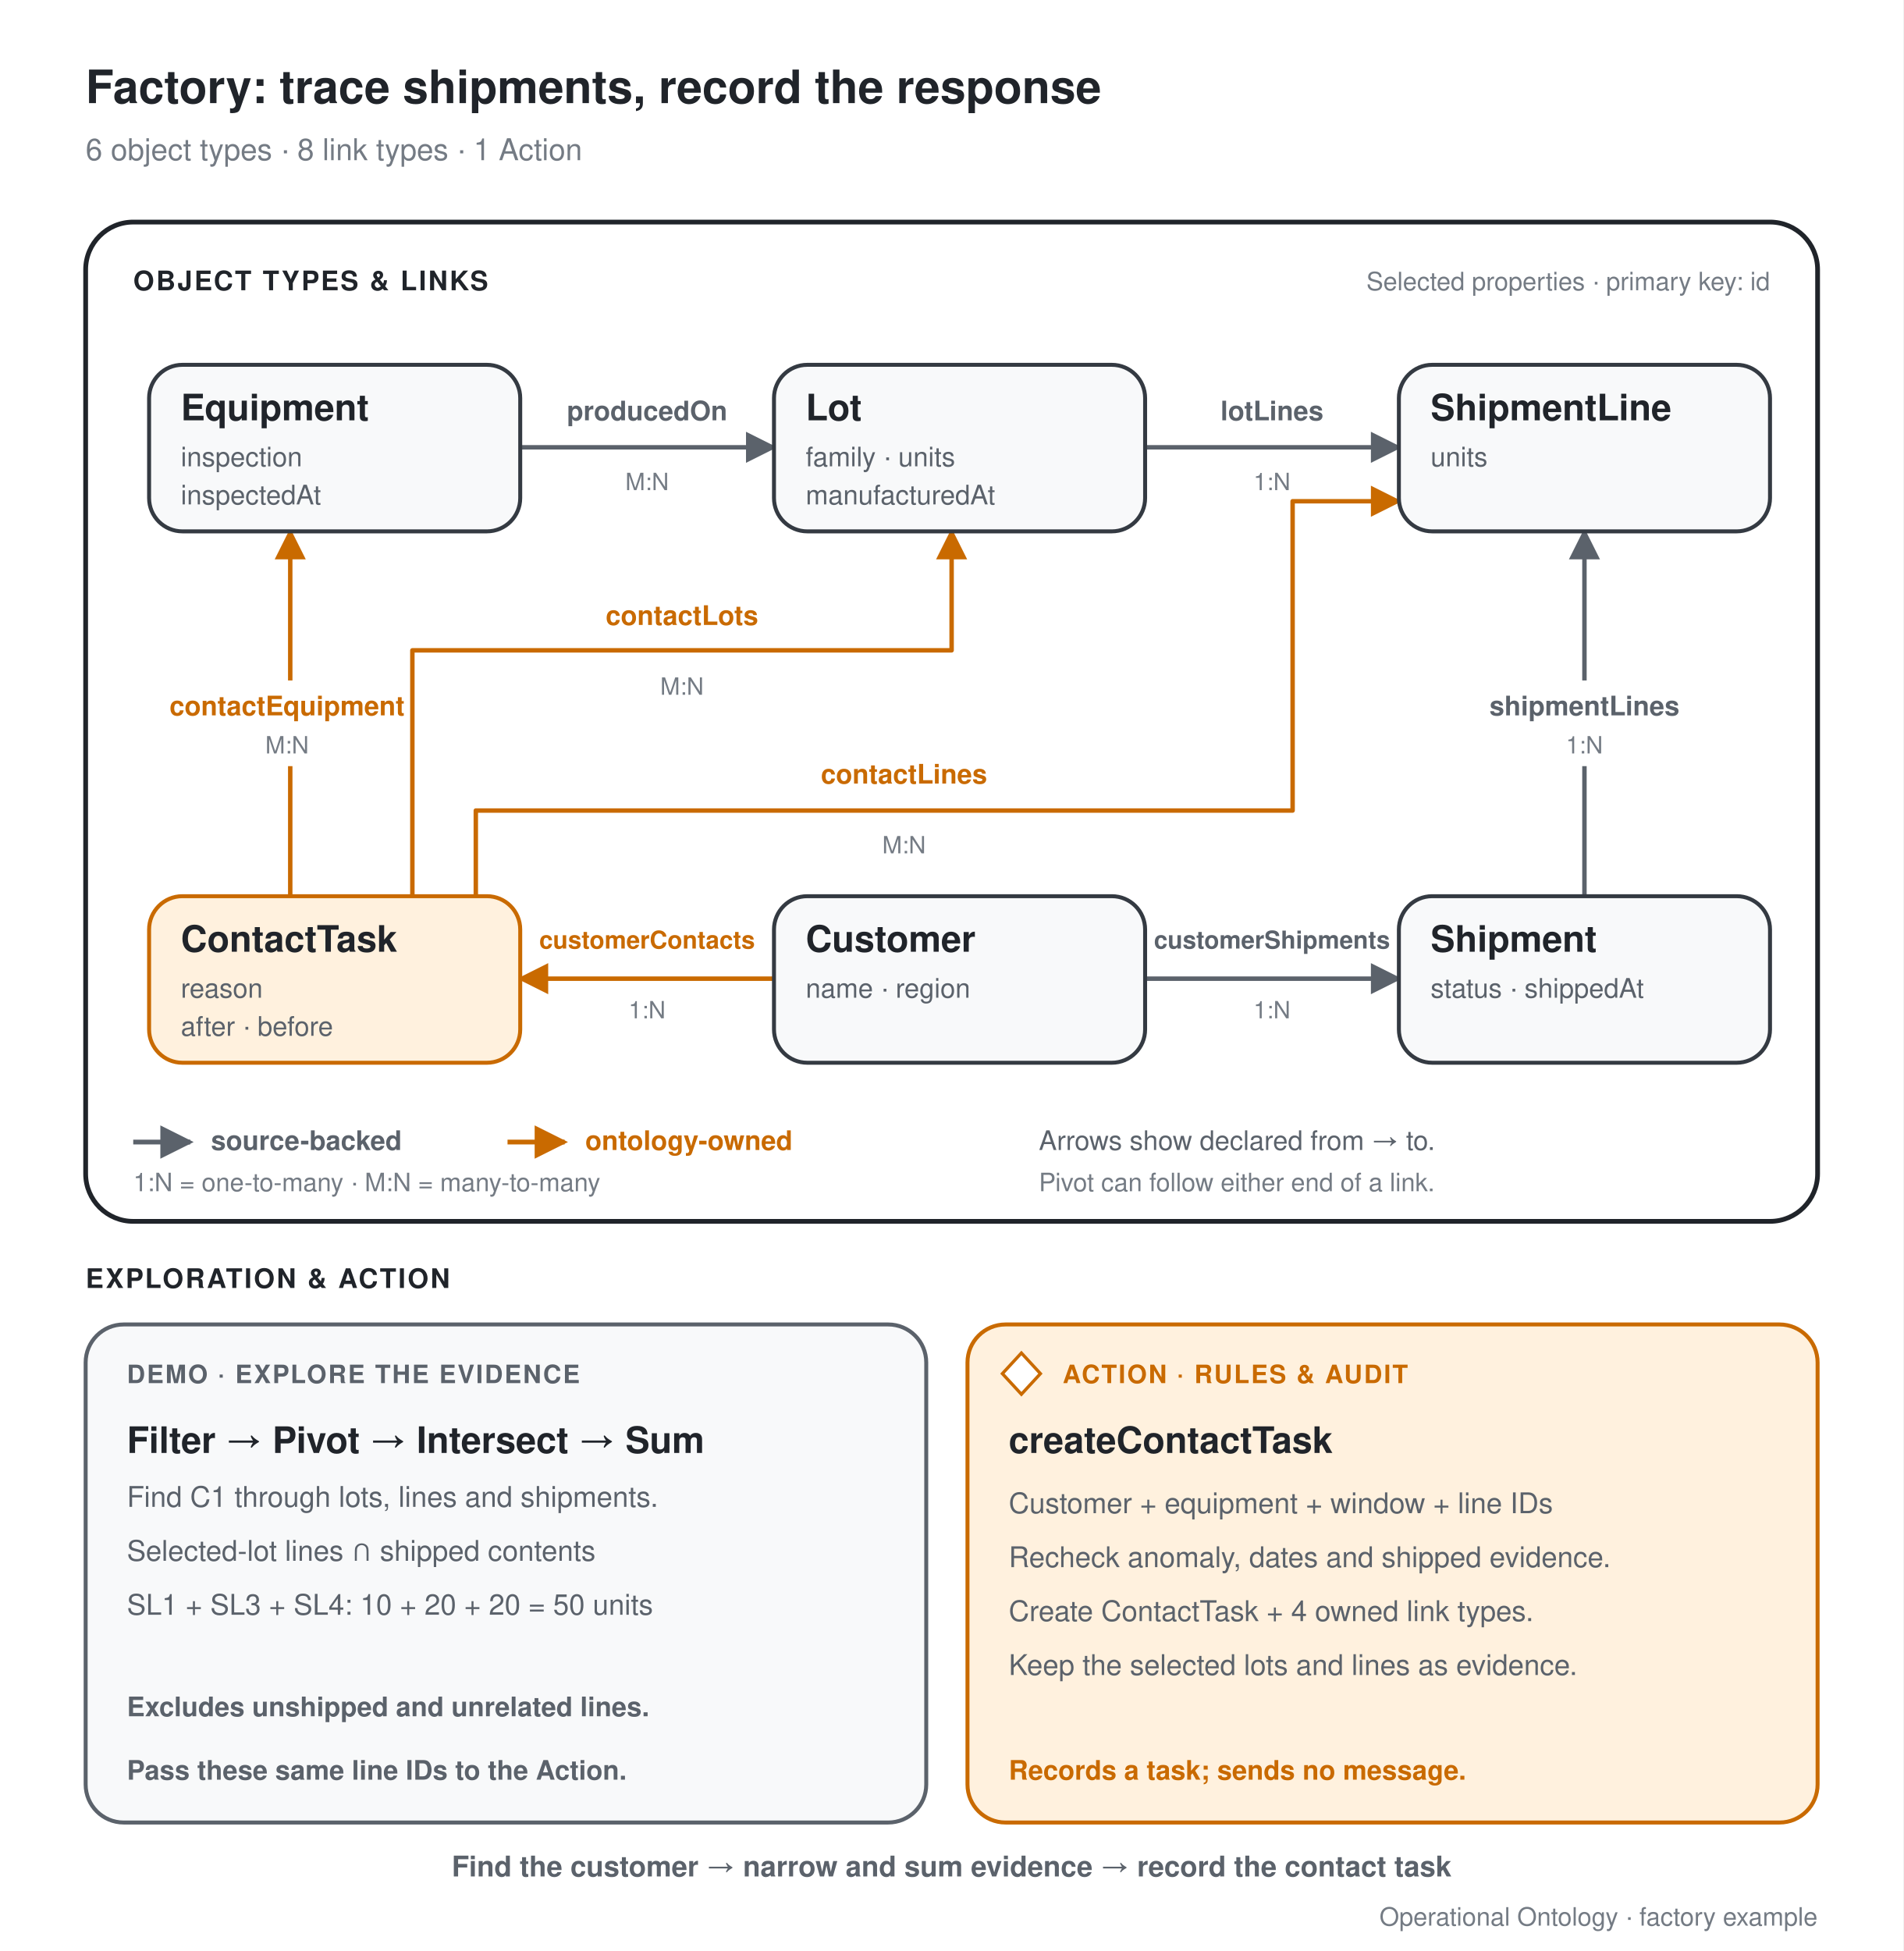
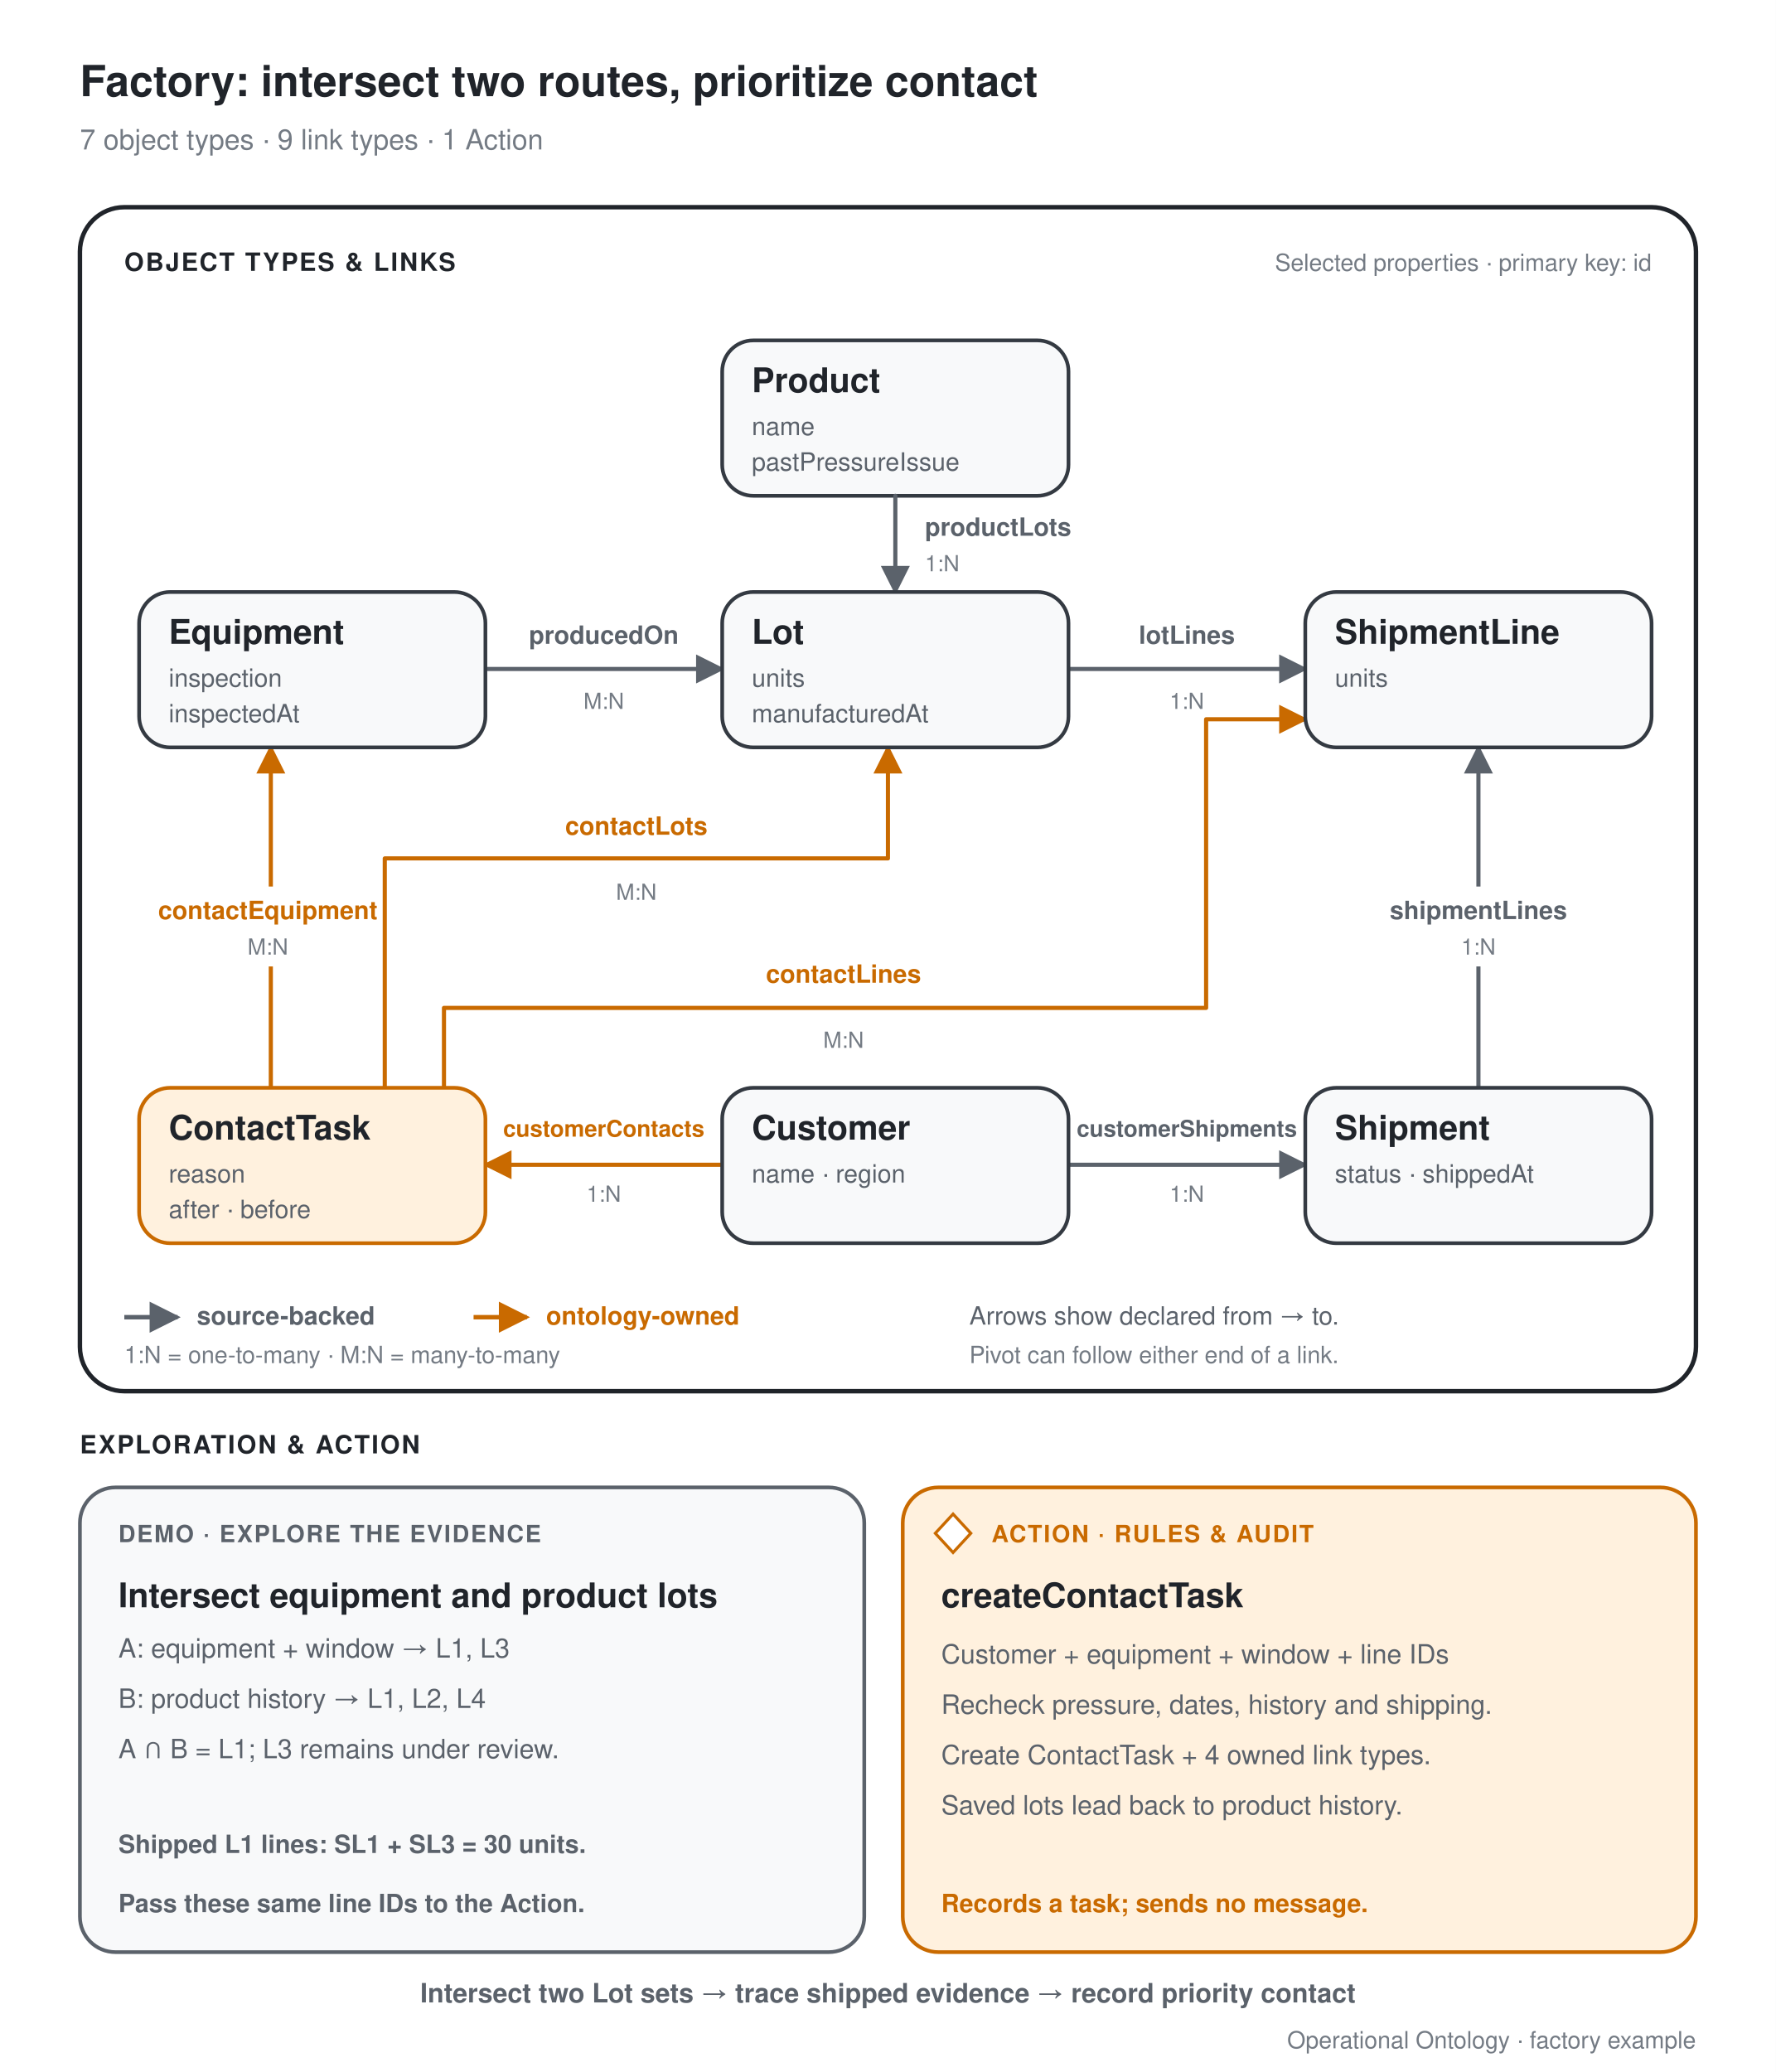
- <svg xmlns="http://www.w3.org/2000/svg" viewBox="0 0 1200 1230" role="img" aria-labelledby="title desc">
+ <svg xmlns="http://www.w3.org/2000/svg" viewBox="0 0 1200 1400" role="img" aria-labelledby="title desc">
  <defs>
    <style>text { font-family: system-ui, -apple-system, BlinkMacSystemFont, "Segoe UI", Helvetica, Arial, sans-serif; }</style>
    <marker id="arrow-gray" viewBox="0 0 10 10" refX="9" refY="5" markerWidth="7" markerHeight="7" orient="auto-start-reverse">
      <path d="M 0 0 L 10 5 L 0 10 Z" fill="#5B626B" />
    </marker>
    <marker id="arrow-orange" viewBox="0 0 10 10" refX="9" refY="5" markerWidth="7" markerHeight="7" orient="auto-start-reverse">
      <path d="M 0 0 L 10 5 L 0 10 Z" fill="#C96A00" />
    </marker>
  </defs>
-   <rect x="0" y="0" width="1200" height="1230" rx="0" fill="#FFFFFF" />
-   <text x="54" y="65" text-anchor="start" font-size="29" font-weight="760" fill="#20242A">Factory: trace shipments, record the response</text>
-   <text x="54" y="101" text-anchor="start" font-size="19" font-weight="500" fill="#747B84">6 object types · 8 link types · 1 Action</text>
-   <rect x="54" y="140" width="1092" height="630" rx="30" fill="#FFFFFF" stroke="#20242A" stroke-width="3" />
+   <rect x="0" y="0" width="1200" height="1400" rx="0" fill="#FFFFFF" />
+   <text x="54" y="65" text-anchor="start" font-size="29" font-weight="760" fill="#20242A">Factory: intersect two routes, prioritize contact</text>
+   <text x="54" y="101" text-anchor="start" font-size="19" font-weight="500" fill="#747B84">7 object types · 9 link types · 1 Action</text>
+   <rect x="54" y="140" width="1092" height="800" rx="30" fill="#FFFFFF" stroke="#20242A" stroke-width="3" />
  <text x="84" y="183" text-anchor="start" font-size="17" font-weight="760" fill="#20242A" letter-spacing="1.2">OBJECT TYPES &amp; LINKS</text>
  <text x="1116" y="183" text-anchor="end" font-size="16" font-weight="500" fill="#747B84">Selected properties · primary key: id</text>
-   <g data-link="producedOn" data-from="Equipment" data-to="Lot" data-kind="many-to-many">
-     <path d="M 328 282 H 488" fill="none" stroke="#5B626B" stroke-width="2.8" stroke-linecap="round" stroke-linejoin="round" marker-end="url(#arrow-gray)" />
-     <text x="408" y="265" text-anchor="middle" font-size="17" font-weight="650" fill="#5B626B">producedOn</text>
-     <text x="408" y="309" text-anchor="middle" font-size="15" font-weight="500" fill="#747B84">M:N</text>
+   <g data-object="Product" data-properties="name pastPressureIssue">
+     <rect x="488" y="230" width="234" height="105" rx="21" fill="#F8F9FA" stroke="#343A42" stroke-width="2.5" />
+     <text x="508" y="265" text-anchor="start" font-size="23" font-weight="730" fill="#20242A">Product</text>
+     <text x="508" y="294" text-anchor="start" font-size="17" font-weight="500" fill="#5B626B">name</text>
+     <text x="508" y="318" text-anchor="start" font-size="17" font-weight="500" fill="#5B626B">pastPressureIssue</text>
  </g>
-   <g data-link="lotLines" data-from="Lot" data-to="ShipmentLine" data-kind="one-to-many">
-     <path d="M 722 282 H 882" fill="none" stroke="#5B626B" stroke-width="2.8" stroke-linecap="round" stroke-linejoin="round" marker-end="url(#arrow-gray)" />
-     <text x="802" y="265" text-anchor="middle" font-size="17" font-weight="650" fill="#5B626B">lotLines</text>
-     <text x="802" y="309" text-anchor="middle" font-size="15" font-weight="500" fill="#747B84">1:N</text>
+   <g data-link="productLots" data-from="Product" data-to="Lot" data-kind="one-to-many">
+     <path d="M 605 335 V 400" fill="none" stroke="#5B626B" stroke-width="2.8" stroke-linecap="round" marker-end="url(#arrow-gray)" />
+     <text x="625" y="362" text-anchor="start" font-size="17" font-weight="650" fill="#5B626B">productLots</text>
+     <text x="625" y="386" text-anchor="start" font-size="15" font-weight="500" fill="#747B84">1:N</text>
  </g>
-   <g data-link="shipmentLines" data-from="Shipment" data-to="ShipmentLine" data-kind="one-to-many">
-     <path d="M 999 565 V 335" fill="none" stroke="#5B626B" stroke-width="2.8" stroke-linecap="round" stroke-linejoin="round" marker-end="url(#arrow-gray)" />
-     <rect x="911.0" y="429" width="176" height="54" rx="6" fill="#FFFFFF" />
-     <text x="999" y="451" text-anchor="middle" font-size="17" font-weight="650" fill="#5B626B">shipmentLines</text>
-     <text x="999" y="475" text-anchor="middle" font-size="15" font-weight="500" fill="#747B84">1:N</text>
+   <g transform="translate(0 170)">
+     <g data-link="producedOn" data-from="Equipment" data-to="Lot" data-kind="many-to-many">
+       <path d="M 328 282 H 488" fill="none" stroke="#5B626B" stroke-width="2.8" stroke-linecap="round" stroke-linejoin="round" marker-end="url(#arrow-gray)" />
+       <text x="408" y="265" text-anchor="middle" font-size="17" font-weight="650" fill="#5B626B">producedOn</text>
+       <text x="408" y="309" text-anchor="middle" font-size="15" font-weight="500" fill="#747B84">M:N</text>
+     </g>
+     <g data-link="lotLines" data-from="Lot" data-to="ShipmentLine" data-kind="one-to-many">
+       <path d="M 722 282 H 882" fill="none" stroke="#5B626B" stroke-width="2.8" stroke-linecap="round" stroke-linejoin="round" marker-end="url(#arrow-gray)" />
+       <text x="802" y="265" text-anchor="middle" font-size="17" font-weight="650" fill="#5B626B">lotLines</text>
+       <text x="802" y="309" text-anchor="middle" font-size="15" font-weight="500" fill="#747B84">1:N</text>
+     </g>
+     <g data-link="shipmentLines" data-from="Shipment" data-to="ShipmentLine" data-kind="one-to-many">
+       <path d="M 999 565 V 335" fill="none" stroke="#5B626B" stroke-width="2.8" stroke-linecap="round" stroke-linejoin="round" marker-end="url(#arrow-gray)" />
+       <rect x="911.0" y="429" width="176" height="54" rx="6" fill="#FFFFFF" />
+       <text x="999" y="451" text-anchor="middle" font-size="17" font-weight="650" fill="#5B626B">shipmentLines</text>
+       <text x="999" y="475" text-anchor="middle" font-size="15" font-weight="500" fill="#747B84">1:N</text>
+     </g>
+     <g data-link="customerShipments" data-from="Customer" data-to="Shipment" data-kind="one-to-many">
+       <path d="M 722 617 H 882" fill="none" stroke="#5B626B" stroke-width="2.8" stroke-linecap="round" stroke-linejoin="round" marker-end="url(#arrow-gray)" />
+       <text x="802" y="598" text-anchor="middle" font-size="15.5" font-weight="650" fill="#5B626B">customerShipments</text>
+       <text x="802" y="642" text-anchor="middle" font-size="15" font-weight="500" fill="#747B84">1:N</text>
+     </g>
+     <g data-link="contactEquipment" data-from="ContactTask" data-to="Equipment" data-kind="many-to-many">
+       <path d="M 183 565 V 335" fill="none" stroke="#C96A00" stroke-width="2.8" stroke-linecap="round" stroke-linejoin="round" marker-end="url(#arrow-orange)" />
+       <rect x="93.0" y="429" width="176" height="54" rx="6" fill="#FFFFFF" />
+       <text x="181" y="451" text-anchor="middle" font-size="17" font-weight="650" fill="#C96A00">contactEquipment</text>
+       <text x="181" y="475" text-anchor="middle" font-size="15" font-weight="500" fill="#747B84">M:N</text>
+     </g>
+     <g data-link="contactLots" data-from="ContactTask" data-to="Lot" data-kind="many-to-many">
+       <path d="M 260 565 V 410 H 600 V 335" fill="none" stroke="#C96A00" stroke-width="2.8" stroke-linecap="round" stroke-linejoin="round" marker-end="url(#arrow-orange)" />
+       <text x="430" y="394" text-anchor="middle" font-size="17" font-weight="650" fill="#C96A00">contactLots</text>
+       <text x="430" y="438" text-anchor="middle" font-size="15" font-weight="500" fill="#747B84">M:N</text>
+     </g>
+     <g data-link="contactLines" data-from="ContactTask" data-to="ShipmentLine" data-kind="many-to-many">
+       <path d="M 300 565 V 511 H 815 V 316 H 882" fill="none" stroke="#C96A00" stroke-width="2.8" stroke-linecap="round" stroke-linejoin="round" marker-end="url(#arrow-orange)" />
+       <text x="570" y="494" text-anchor="middle" font-size="17" font-weight="650" fill="#C96A00">contactLines</text>
+       <text x="570" y="538" text-anchor="middle" font-size="15" font-weight="500" fill="#747B84">M:N</text>
+     </g>
+     <g data-link="customerContacts" data-from="Customer" data-to="ContactTask" data-kind="one-to-many">
+       <path d="M 488 617 H 328" fill="none" stroke="#C96A00" stroke-width="2.8" stroke-linecap="round" stroke-linejoin="round" marker-end="url(#arrow-orange)" />
+       <text x="408" y="598" text-anchor="middle" font-size="15.5" font-weight="650" fill="#C96A00">customerContacts</text>
+       <text x="408" y="642" text-anchor="middle" font-size="15" font-weight="500" fill="#747B84">1:N</text>
+     </g>
+     <g data-object="Equipment" data-properties="inspection inspectedAt">
+       <rect x="94" y="230" width="234" height="105" rx="21" fill="#F8F9FA" stroke="#343A42" stroke-width="2.5" />
+       <text x="114" y="265" text-anchor="start" font-size="23" font-weight="730" fill="#20242A">Equipment</text>
+       <text x="114" y="294" text-anchor="start" font-size="17" font-weight="500" fill="#5B626B">inspection</text>
+       <text x="114" y="318" text-anchor="start" font-size="17" font-weight="500" fill="#5B626B">inspectedAt</text>
+     </g>
+     <g data-object="Lot" data-properties="units manufacturedAt">
+       <rect x="488" y="230" width="234" height="105" rx="21" fill="#F8F9FA" stroke="#343A42" stroke-width="2.5" />
+       <text x="508" y="265" text-anchor="start" font-size="23" font-weight="730" fill="#20242A">Lot</text>
+       <text x="508" y="294" text-anchor="start" font-size="17" font-weight="500" fill="#5B626B">units</text>
+       <text x="508" y="318" text-anchor="start" font-size="17" font-weight="500" fill="#5B626B">manufacturedAt</text>
+     </g>
+     <g data-object="ShipmentLine" data-properties="units">
+       <rect x="882" y="230" width="234" height="105" rx="21" fill="#F8F9FA" stroke="#343A42" stroke-width="2.5" />
+       <text x="902" y="265" text-anchor="start" font-size="23" font-weight="730" fill="#20242A">ShipmentLine</text>
+       <text x="902" y="294" text-anchor="start" font-size="17" font-weight="500" fill="#5B626B">units</text>
+     </g>
+     <g data-object="ContactTask" data-properties="reason after before">
+       <rect x="94" y="565" width="234" height="105" rx="21" fill="#FFF1DE" stroke="#C96A00" stroke-width="2.5" />
+       <text x="114" y="600" text-anchor="start" font-size="23" font-weight="730" fill="#20242A">ContactTask</text>
+       <text x="114" y="629" text-anchor="start" font-size="17" font-weight="500" fill="#5B626B">reason</text>
+       <text x="114" y="653" text-anchor="start" font-size="17" font-weight="500" fill="#5B626B">after · before</text>
+     </g>
+     <g data-object="Customer" data-properties="name region">
+       <rect x="488" y="565" width="234" height="105" rx="21" fill="#F8F9FA" stroke="#343A42" stroke-width="2.5" />
+       <text x="508" y="600" text-anchor="start" font-size="23" font-weight="730" fill="#20242A">Customer</text>
+       <text x="508" y="629" text-anchor="start" font-size="17" font-weight="500" fill="#5B626B">name · region</text>
+     </g>
+     <g data-object="Shipment" data-properties="status shippedAt">
+       <rect x="882" y="565" width="234" height="105" rx="21" fill="#F8F9FA" stroke="#343A42" stroke-width="2.5" />
+       <text x="902" y="600" text-anchor="start" font-size="23" font-weight="730" fill="#20242A">Shipment</text>
+       <text x="902" y="629" text-anchor="start" font-size="17" font-weight="500" fill="#5B626B">status · shippedAt</text>
+     </g>
+     <path d="M 84 720 H 120" stroke="#5B626B" stroke-width="3" marker-end="url(#arrow-gray)" />
+     <text x="133" y="725" text-anchor="start" font-size="17" font-weight="600" fill="#5B626B">source-backed</text>
+     <path d="M 320 720 H 356" stroke="#C96A00" stroke-width="3" marker-end="url(#arrow-orange)" />
+     <text x="369" y="725" text-anchor="start" font-size="17" font-weight="600" fill="#C96A00">ontology-owned</text>
+     <text x="655" y="725" text-anchor="start" font-size="17" font-weight="500" fill="#5B626B">Arrows show declared from → to.</text>
+     <text x="84" y="751" text-anchor="start" font-size="16" font-weight="500" fill="#747B84">1:N = one-to-many · M:N = many-to-many</text>
+     <text x="655" y="751" text-anchor="start" font-size="16" font-weight="500" fill="#747B84">Pivot can follow either end of a link.</text>
+     <text x="54" y="812" text-anchor="start" font-size="17" font-weight="760" fill="#20242A" letter-spacing="1.2">EXPLORATION &amp; ACTION</text>
+     <rect x="54" y="835" width="530" height="314" rx="24" fill="#F8F9FA" stroke="#5B626B" stroke-width="2.5" />
+     <rect x="610" y="835" width="536" height="314" rx="24" fill="#FFF1DE" stroke="#C96A00" stroke-width="2.5" />
+     <text x="80" y="872" text-anchor="start" font-size="16" font-weight="750" fill="#5B626B" letter-spacing="1">DEMO · EXPLORE THE EVIDENCE</text>
+     <path d="M 644 853 L 656 866 L 644 879 L 632 866 Z" fill="#FFFFFF" stroke="#C96A00" stroke-width="2" />
+     <text x="670" y="872" text-anchor="start" font-size="16" font-weight="750" fill="#C96A00" letter-spacing="1">ACTION · RULES &amp; AUDIT</text>
+     <g data-exploration="equipment-product-intersection">
+       <text x="80" y="916" text-anchor="start" font-size="23" font-weight="730" fill="#20242A">Intersect equipment and product lots</text>
+       <text x="80" y="950" text-anchor="start" font-size="18" font-weight="500" fill="#5B626B">A: equipment + window → L1, L3</text>
+       <text x="80" y="984" text-anchor="start" font-size="18" font-weight="500" fill="#5B626B">B: product history → L1, L2, L4</text>
+       <text x="80" y="1018" text-anchor="start" font-size="18" font-weight="500" fill="#5B626B">A ∩ B = L1; L3 remains under review.</text>
+     </g>
+     <text x="80" y="1082" text-anchor="start" font-size="17" font-weight="550" fill="#5B626B">Shipped L1 lines: SL1 + SL3 = 30 units.</text>
+     <text x="80" y="1122" text-anchor="start" font-size="17" font-weight="550" fill="#5B626B">Pass these same line IDs to the Action.</text>
+     <g data-action="createContactTask">
+       <text x="636" y="916" text-anchor="start" font-size="23" font-weight="730" fill="#20242A">createContactTask</text>
+       <text x="636" y="954" text-anchor="start" font-size="18" font-weight="500" fill="#5B626B">Customer + equipment + window + line IDs</text>
+       <text x="636" y="988" text-anchor="start" font-size="18" font-weight="500" fill="#5B626B">Recheck pressure, dates, history and shipping.</text>
+       <text x="636" y="1022" text-anchor="start" font-size="18" font-weight="500" fill="#5B626B">Create ContactTask + 4 owned link types.</text>
+       <text x="636" y="1056" text-anchor="start" font-size="18" font-weight="500" fill="#5B626B">Saved lots lead back to product history.</text>
+       <text x="636" y="1122" text-anchor="start" font-size="17" font-weight="650" fill="#C96A00">Records a task; sends no message.</text>
+     </g>
+     <text x="600" y="1183" text-anchor="middle" font-size="18" font-weight="550" fill="#5B626B">Intersect two Lot sets → trace shipped evidence → record priority contact</text>
+     <text x="1146" y="1214" text-anchor="end" font-size="16" font-weight="500" fill="#747B84">Operational Ontology · factory example</text>
  </g>
-   <g data-link="customerShipments" data-from="Customer" data-to="Shipment" data-kind="one-to-many">
-     <path d="M 722 617 H 882" fill="none" stroke="#5B626B" stroke-width="2.8" stroke-linecap="round" stroke-linejoin="round" marker-end="url(#arrow-gray)" />
-     <text x="802" y="598" text-anchor="middle" font-size="15.5" font-weight="650" fill="#5B626B">customerShipments</text>
-     <text x="802" y="642" text-anchor="middle" font-size="15" font-weight="500" fill="#747B84">1:N</text>
-   </g>
-   <g data-link="contactEquipment" data-from="ContactTask" data-to="Equipment" data-kind="many-to-many">
-     <path d="M 183 565 V 335" fill="none" stroke="#C96A00" stroke-width="2.8" stroke-linecap="round" stroke-linejoin="round" marker-end="url(#arrow-orange)" />
-     <rect x="93.0" y="429" width="176" height="54" rx="6" fill="#FFFFFF" />
-     <text x="181" y="451" text-anchor="middle" font-size="17" font-weight="650" fill="#C96A00">contactEquipment</text>
-     <text x="181" y="475" text-anchor="middle" font-size="15" font-weight="500" fill="#747B84">M:N</text>
-   </g>
-   <g data-link="contactLots" data-from="ContactTask" data-to="Lot" data-kind="many-to-many">
-     <path d="M 260 565 V 410 H 600 V 335" fill="none" stroke="#C96A00" stroke-width="2.8" stroke-linecap="round" stroke-linejoin="round" marker-end="url(#arrow-orange)" />
-     <text x="430" y="394" text-anchor="middle" font-size="17" font-weight="650" fill="#C96A00">contactLots</text>
-     <text x="430" y="438" text-anchor="middle" font-size="15" font-weight="500" fill="#747B84">M:N</text>
-   </g>
-   <g data-link="contactLines" data-from="ContactTask" data-to="ShipmentLine" data-kind="many-to-many">
-     <path d="M 300 565 V 511 H 815 V 316 H 882" fill="none" stroke="#C96A00" stroke-width="2.8" stroke-linecap="round" stroke-linejoin="round" marker-end="url(#arrow-orange)" />
-     <text x="570" y="494" text-anchor="middle" font-size="17" font-weight="650" fill="#C96A00">contactLines</text>
-     <text x="570" y="538" text-anchor="middle" font-size="15" font-weight="500" fill="#747B84">M:N</text>
-   </g>
-   <g data-link="customerContacts" data-from="Customer" data-to="ContactTask" data-kind="one-to-many">
-     <path d="M 488 617 H 328" fill="none" stroke="#C96A00" stroke-width="2.8" stroke-linecap="round" stroke-linejoin="round" marker-end="url(#arrow-orange)" />
-     <text x="408" y="598" text-anchor="middle" font-size="15.5" font-weight="650" fill="#C96A00">customerContacts</text>
-     <text x="408" y="642" text-anchor="middle" font-size="15" font-weight="500" fill="#747B84">1:N</text>
-   </g>
-   <g data-object="Equipment" data-properties="inspection inspectedAt">
-     <rect x="94" y="230" width="234" height="105" rx="21" fill="#F8F9FA" stroke="#343A42" stroke-width="2.5" />
-     <text x="114" y="265" text-anchor="start" font-size="23" font-weight="730" fill="#20242A">Equipment</text>
-     <text x="114" y="294" text-anchor="start" font-size="17" font-weight="500" fill="#5B626B">inspection</text>
-     <text x="114" y="318" text-anchor="start" font-size="17" font-weight="500" fill="#5B626B">inspectedAt</text>
-   </g>
-   <g data-object="Lot" data-properties="family units manufacturedAt">
-     <rect x="488" y="230" width="234" height="105" rx="21" fill="#F8F9FA" stroke="#343A42" stroke-width="2.5" />
-     <text x="508" y="265" text-anchor="start" font-size="23" font-weight="730" fill="#20242A">Lot</text>
-     <text x="508" y="294" text-anchor="start" font-size="17" font-weight="500" fill="#5B626B">family · units</text>
-     <text x="508" y="318" text-anchor="start" font-size="17" font-weight="500" fill="#5B626B">manufacturedAt</text>
-   </g>
-   <g data-object="ShipmentLine" data-properties="units">
-     <rect x="882" y="230" width="234" height="105" rx="21" fill="#F8F9FA" stroke="#343A42" stroke-width="2.5" />
-     <text x="902" y="265" text-anchor="start" font-size="23" font-weight="730" fill="#20242A">ShipmentLine</text>
-     <text x="902" y="294" text-anchor="start" font-size="17" font-weight="500" fill="#5B626B">units</text>
-   </g>
-   <g data-object="ContactTask" data-properties="reason after before">
-     <rect x="94" y="565" width="234" height="105" rx="21" fill="#FFF1DE" stroke="#C96A00" stroke-width="2.5" />
-     <text x="114" y="600" text-anchor="start" font-size="23" font-weight="730" fill="#20242A">ContactTask</text>
-     <text x="114" y="629" text-anchor="start" font-size="17" font-weight="500" fill="#5B626B">reason</text>
-     <text x="114" y="653" text-anchor="start" font-size="17" font-weight="500" fill="#5B626B">after · before</text>
-   </g>
-   <g data-object="Customer" data-properties="name region">
-     <rect x="488" y="565" width="234" height="105" rx="21" fill="#F8F9FA" stroke="#343A42" stroke-width="2.5" />
-     <text x="508" y="600" text-anchor="start" font-size="23" font-weight="730" fill="#20242A">Customer</text>
-     <text x="508" y="629" text-anchor="start" font-size="17" font-weight="500" fill="#5B626B">name · region</text>
-   </g>
-   <g data-object="Shipment" data-properties="status shippedAt">
-     <rect x="882" y="565" width="234" height="105" rx="21" fill="#F8F9FA" stroke="#343A42" stroke-width="2.5" />
-     <text x="902" y="600" text-anchor="start" font-size="23" font-weight="730" fill="#20242A">Shipment</text>
-     <text x="902" y="629" text-anchor="start" font-size="17" font-weight="500" fill="#5B626B">status · shippedAt</text>
-   </g>
-   <path d="M 84 720 H 120" stroke="#5B626B" stroke-width="3" marker-end="url(#arrow-gray)" />
-   <text x="133" y="725" text-anchor="start" font-size="17" font-weight="600" fill="#5B626B">source-backed</text>
-   <path d="M 320 720 H 356" stroke="#C96A00" stroke-width="3" marker-end="url(#arrow-orange)" />
-   <text x="369" y="725" text-anchor="start" font-size="17" font-weight="600" fill="#C96A00">ontology-owned</text>
-   <text x="655" y="725" text-anchor="start" font-size="17" font-weight="500" fill="#5B626B">Arrows show declared from → to.</text>
-   <text x="84" y="751" text-anchor="start" font-size="16" font-weight="500" fill="#747B84">1:N = one-to-many · M:N = many-to-many</text>
-   <text x="655" y="751" text-anchor="start" font-size="16" font-weight="500" fill="#747B84">Pivot can follow either end of a link.</text>
-   <text x="54" y="812" text-anchor="start" font-size="17" font-weight="760" fill="#20242A" letter-spacing="1.2">EXPLORATION &amp; ACTION</text>
-   <rect x="54" y="835" width="530" height="314" rx="24" fill="#F8F9FA" stroke="#5B626B" stroke-width="2.5" />
-   <rect x="610" y="835" width="536" height="314" rx="24" fill="#FFF1DE" stroke="#C96A00" stroke-width="2.5" />
-   <text x="80" y="872" text-anchor="start" font-size="16" font-weight="750" fill="#5B626B" letter-spacing="1">DEMO · EXPLORE THE EVIDENCE</text>
-   <path d="M 644 853 L 656 866 L 644 879 L 632 866 Z" fill="#FFFFFF" stroke="#C96A00" stroke-width="2" />
-   <text x="670" y="872" text-anchor="start" font-size="16" font-weight="750" fill="#C96A00" letter-spacing="1">ACTION · RULES &amp; AUDIT</text>
-   <g data-exploration="shipped-line-evidence">
-     <text x="80" y="916" text-anchor="start" font-size="23" font-weight="730" fill="#20242A">Filter → Pivot → Intersect → Sum</text>
-     <text x="80" y="950" text-anchor="start" font-size="18" font-weight="500" fill="#5B626B">Find C1 through lots, lines and shipments.</text>
-     <text x="80" y="984" text-anchor="start" font-size="18" font-weight="500" fill="#5B626B">Selected-lot lines ∩ shipped contents</text>
-     <text x="80" y="1018" text-anchor="start" font-size="18" font-weight="500" fill="#5B626B">SL1 + SL3 + SL4: 10 + 20 + 20 = 50 units</text>
-   </g>
-   <text x="80" y="1082" text-anchor="start" font-size="17" font-weight="550" fill="#5B626B">Excludes unshipped and unrelated lines.</text>
-   <text x="80" y="1122" text-anchor="start" font-size="17" font-weight="550" fill="#5B626B">Pass these same line IDs to the Action.</text>
-   <g data-action="createContactTask">
-     <text x="636" y="916" text-anchor="start" font-size="23" font-weight="730" fill="#20242A">createContactTask</text>
-     <text x="636" y="954" text-anchor="start" font-size="18" font-weight="500" fill="#5B626B">Customer + equipment + window + line IDs</text>
-     <text x="636" y="988" text-anchor="start" font-size="18" font-weight="500" fill="#5B626B">Recheck anomaly, dates and shipped evidence.</text>
-     <text x="636" y="1022" text-anchor="start" font-size="18" font-weight="500" fill="#5B626B">Create ContactTask + 4 owned link types.</text>
-     <text x="636" y="1056" text-anchor="start" font-size="18" font-weight="500" fill="#5B626B">Keep the selected lots and lines as evidence.</text>
-     <text x="636" y="1122" text-anchor="start" font-size="17" font-weight="650" fill="#C96A00">Records a task; sends no message.</text>
-   </g>
-   <text x="600" y="1183" text-anchor="middle" font-size="18" font-weight="550" fill="#5B626B">Find the customer → narrow and sum evidence → record the contact task</text>
-   <text x="1146" y="1214" text-anchor="end" font-size="16" font-weight="500" fill="#747B84">Operational Ontology · factory example</text>
</svg>
